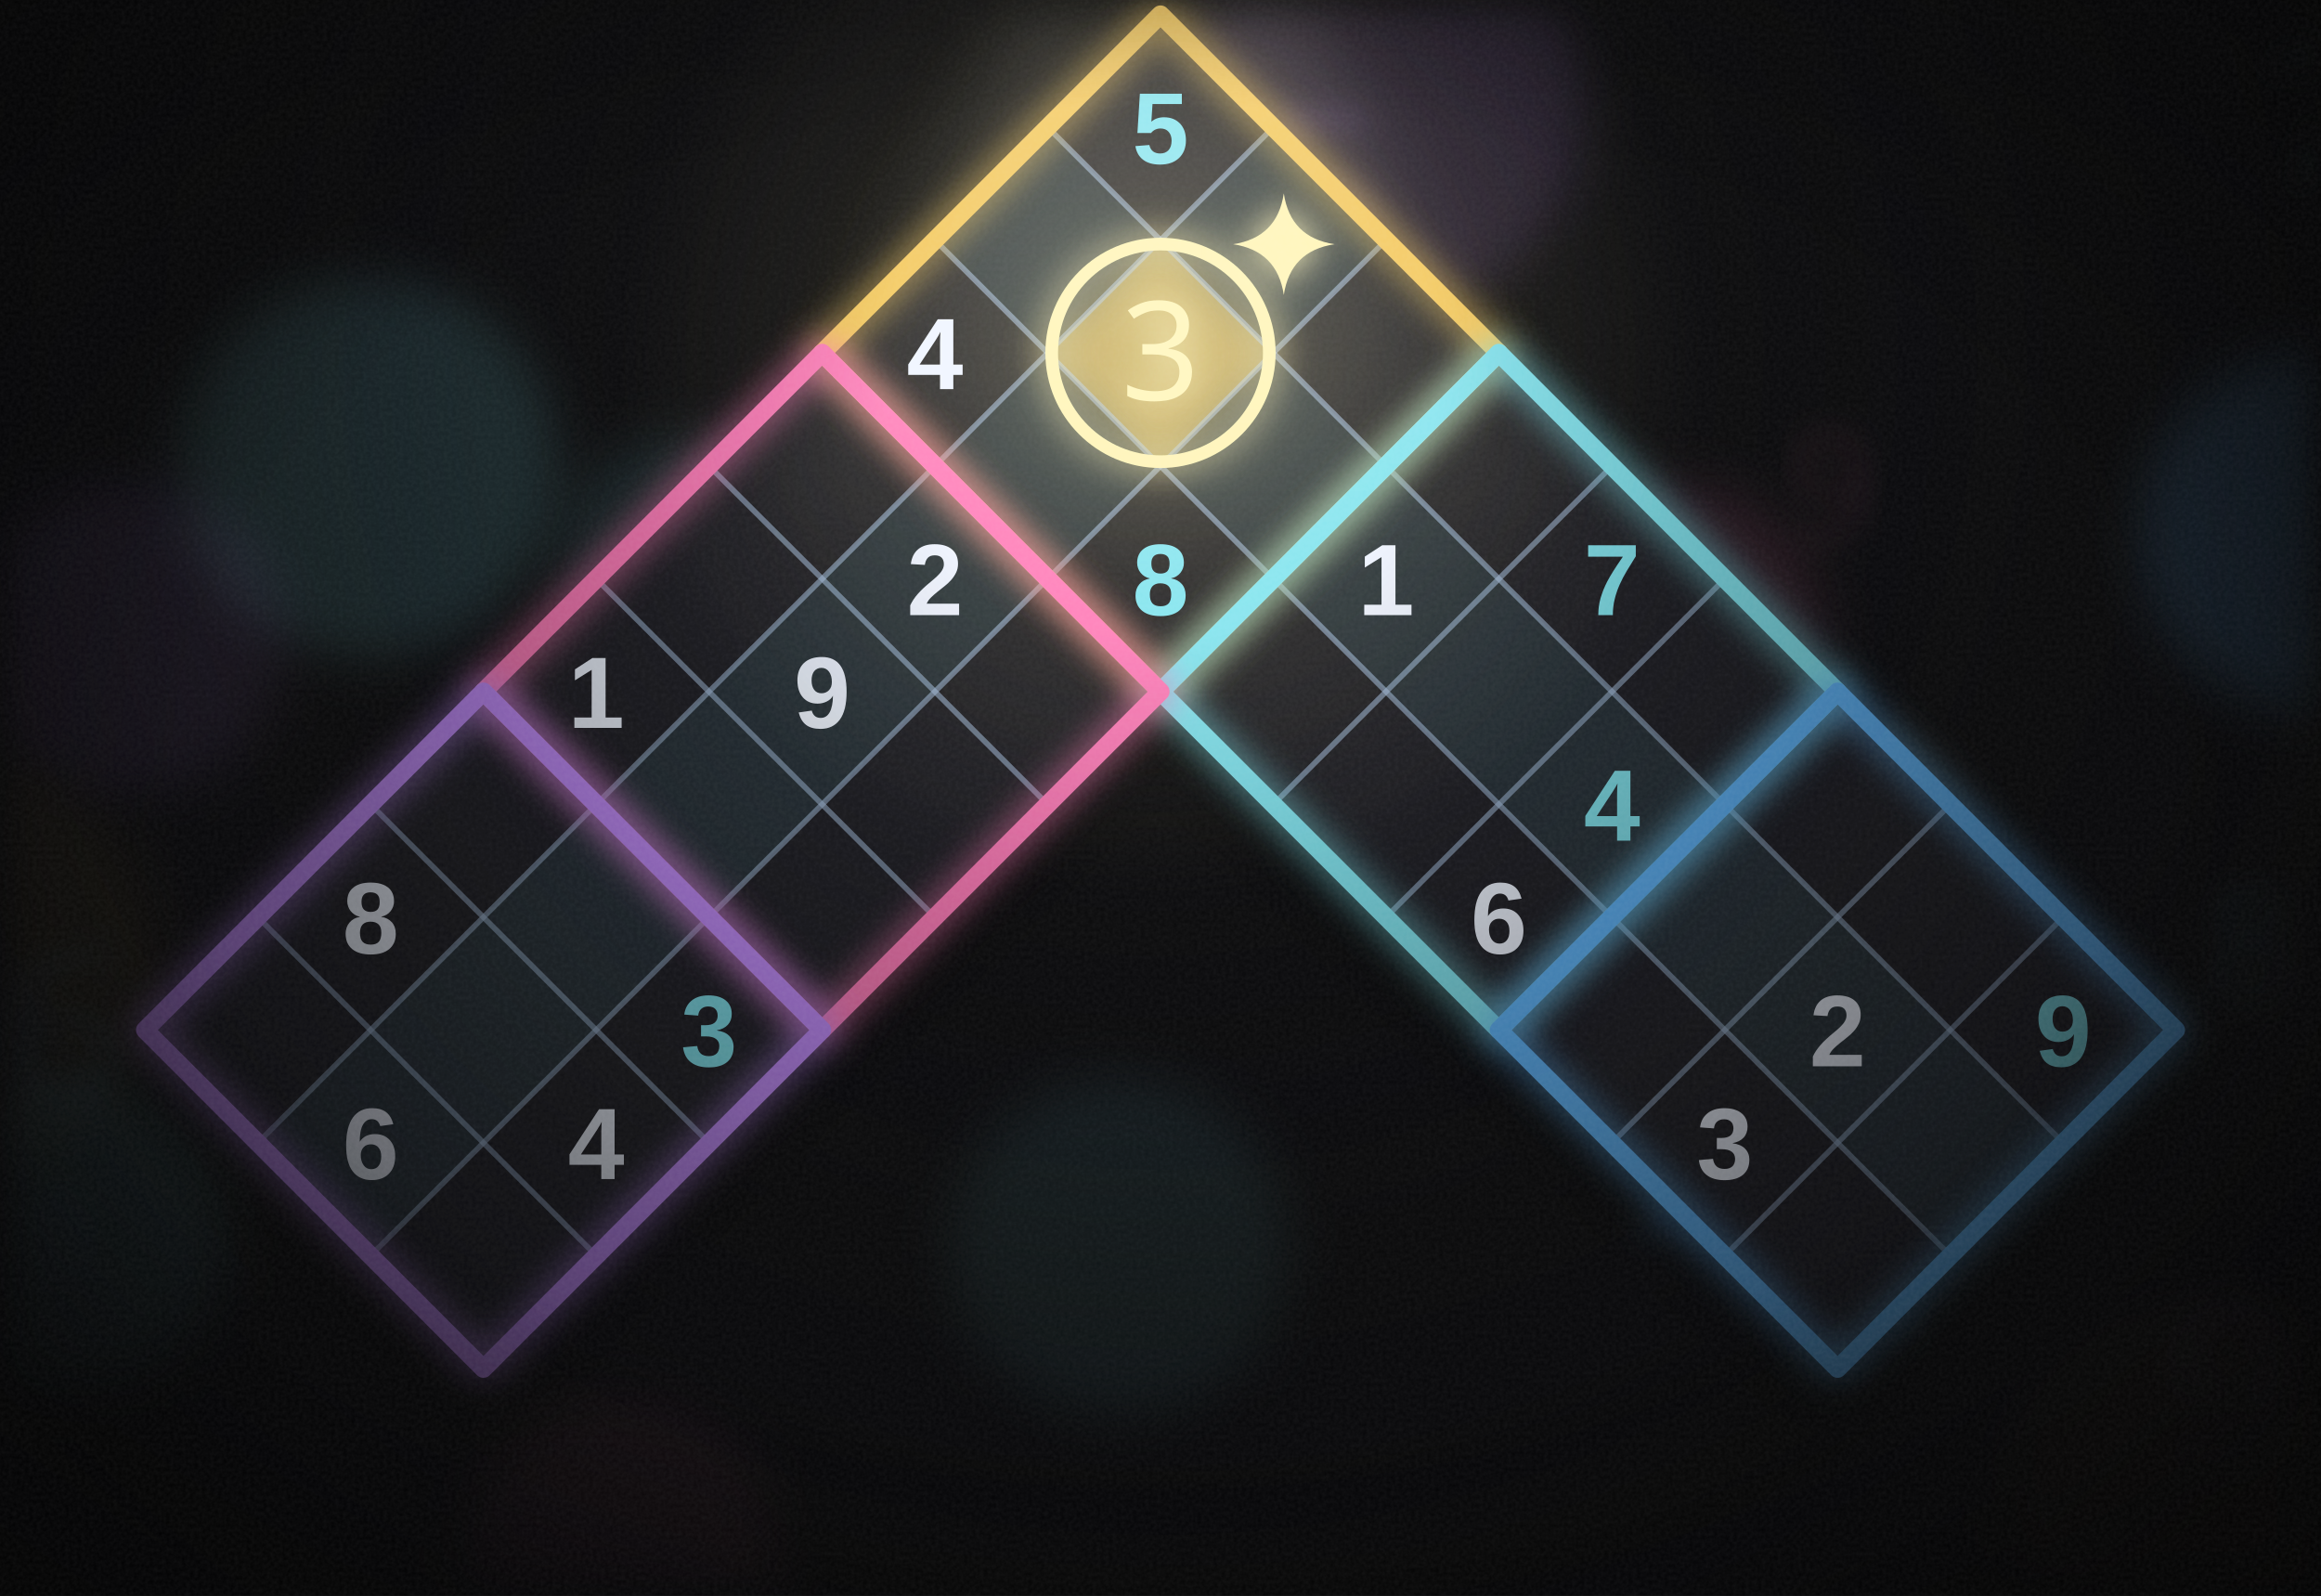
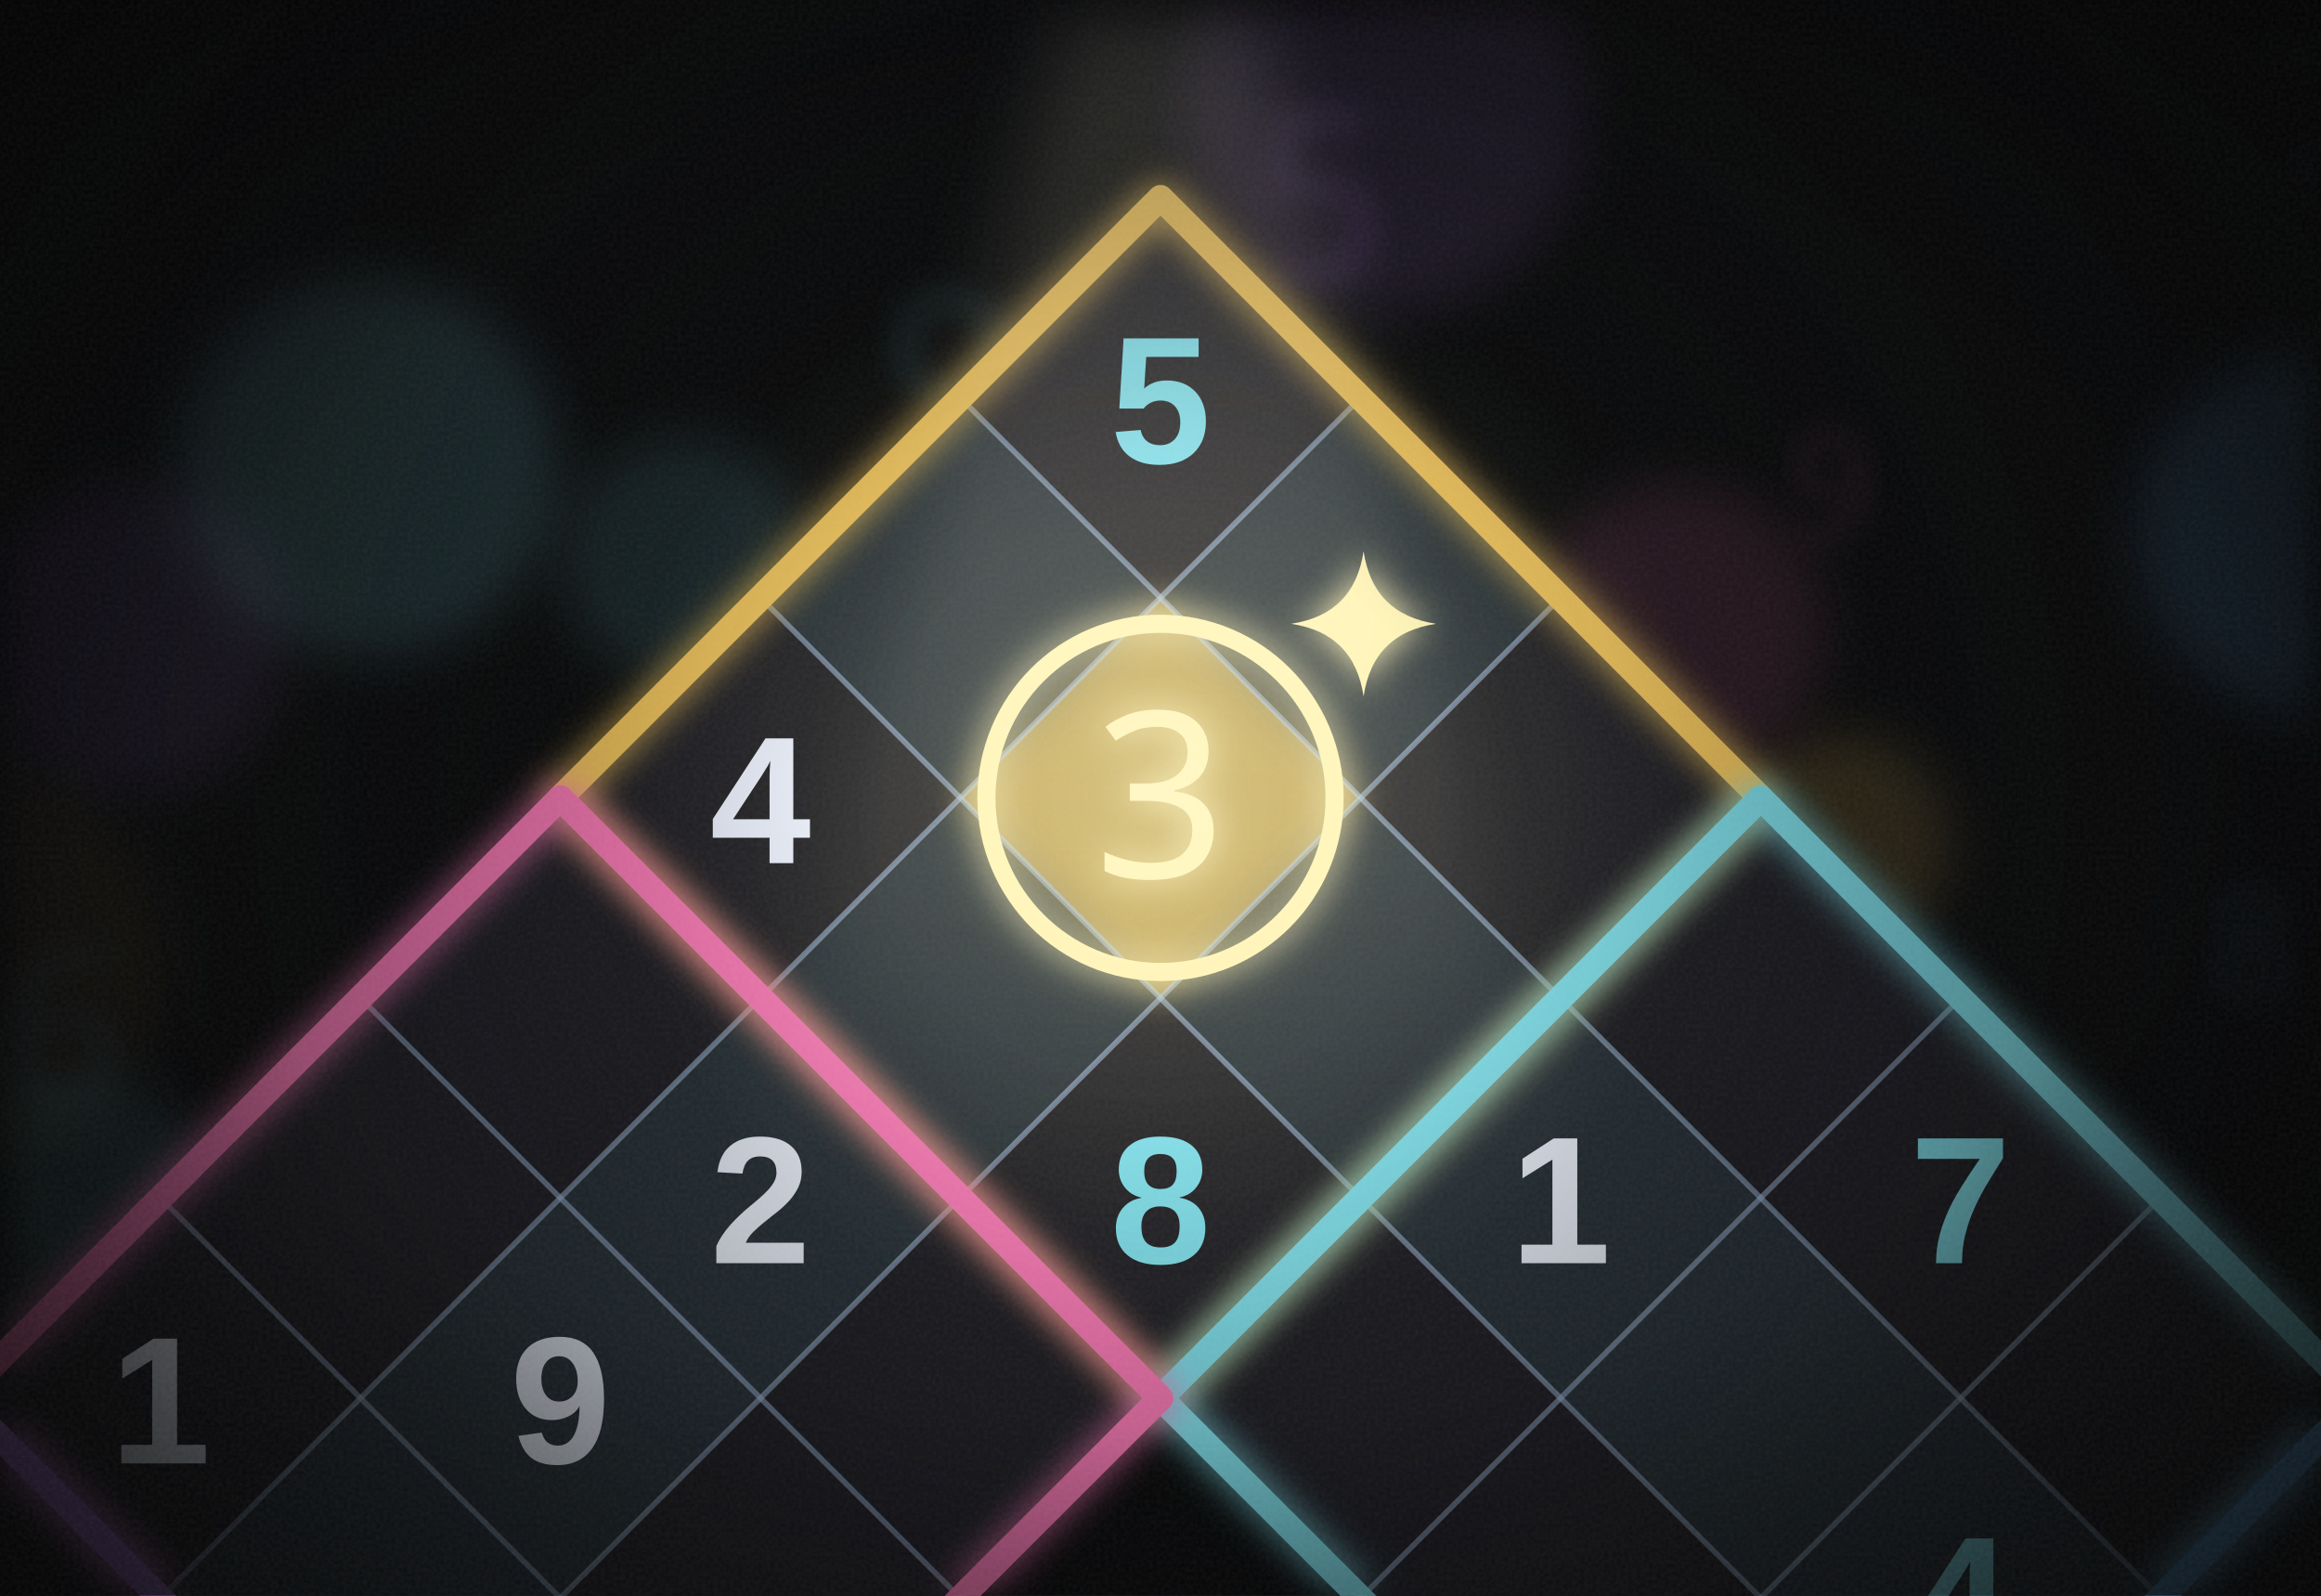
<svg xmlns="http://www.w3.org/2000/svg" viewBox="0 0 640 440" preserveAspectRatio="xMidYMid slice">
  <defs>
    <filter id="glow" x="-50%" y="-50%" width="200%" height="200%">
      <feGaussianBlur stdDeviation="5" result="b" />
      <feMerge>
        <feMergeNode in="b" />
        <feMergeNode in="SourceGraphic" />
      </feMerge>
    </filter>
    <filter id="bigglow" x="-50%" y="-50%" width="200%" height="200%">
      <feGaussianBlur stdDeviation="14" result="b" />
      <feMerge>
        <feMergeNode in="b" />
        <feMergeNode in="SourceGraphic" />
      </feMerge>
    </filter>
    <filter id="soft" x="-50%" y="-50%" width="200%" height="200%">
      <feGaussianBlur stdDeviation="10" />
    </filter>
    <filter id="dof" x="-20%" y="-20%" width="140%" height="140%">
      <feGaussianBlur stdDeviation="4" />
    </filter>
    <filter id="dof2" x="-20%" y="-20%" width="140%" height="140%">
      <feGaussianBlur stdDeviation="9" />
    </filter>
    <filter id="bokeh" x="-50%" y="-50%" width="200%" height="200%">
      <feGaussianBlur stdDeviation="7" />
    </filter>
    <filter id="shadow" x="-30%" y="-30%" width="160%" height="160%">
      <feDropShadow dx="0" dy="10" stdDeviation="10" flood-color="#000" flood-opacity=".6" />
    </filter>
    <filter id="grain" x="0" y="0" width="100%" height="100%">
      <feTurbulence type="fractalNoise" baseFrequency=".9" numOctaves="2" seed="7" />
      <feColorMatrix values="0 0 0 0 1  0 0 0 0 1  0 0 0 0 1  0 0 0 .055 0" />
    </filter>
    <linearGradient id="chrome" x1="0" y1="0" x2="0" y2="1">
      <stop offset="0" stop-color="#f6fbff" />
      <stop offset=".45" stop-color="#9fb0c4" />
      <stop offset=".55" stop-color="#58585e" />
      <stop offset="1" stop-color="#cfdbe8" />
    </linearGradient>
    <linearGradient id="gold" x1="0" y1="0" x2="0" y2="1">
      <stop offset="0" stop-color="#fff3b0" />
      <stop offset=".5" stop-color="#ffb81f" />
      <stop offset="1" stop-color="#b86a00" />
    </linearGradient>
    <radialGradient id="vig" cx="50%" cy="48%" r="75%">
      <stop offset=".55" stop-color="#000" stop-opacity="0" />
      <stop offset="1" stop-color="#000" stop-opacity=".72" />
    </radialGradient>
  </defs>
  <rect width="640" height="440" fill="#070708" />
-   <rect width="640" height="440" fill="#0b0b0d" />
+   <rect width="640" height="440" fill="#070809" />
  <circle cx="608.9" cy="416.4" r="55.7" fill="#f3c55a" opacity="0.08" filter="url(#bokeh)" />
  <circle cx="188.6" cy="154.4" r="34.3" fill="#7fe3ee" opacity="0.13" filter="url(#bokeh)" />
  <circle cx="-10.4" cy="265.3" r="56.1" fill="#f3c55a" opacity="0.09" filter="url(#bokeh)" />
  <circle cx="462.8" cy="173.8" r="40.5" fill="#ff7ab8" opacity="0.14" filter="url(#bokeh)" />
  <circle cx="19.1" cy="340.2" r="43.6" fill="#7fe3ee" opacity="0.19" filter="url(#bokeh)" />
  <circle cx="640.1" cy="146.9" r="50.4" fill="#5fb8ff" opacity="0.24" filter="url(#bokeh)" />
  <circle cx="171.3" cy="428.3" r="42.9" fill="#ff7ab8" opacity="0.11" filter="url(#bokeh)" />
  <circle cx="308.5" cy="344.1" r="47.0" fill="#7fe3ee" opacity="0.11" filter="url(#bokeh)" />
  <circle cx="101.4" cy="128.8" r="52.6" fill="#7fe3ee" opacity="0.18" filter="url(#bokeh)" />
  <circle cx="36.0" cy="176.0" r="42.7" fill="#c58cff" opacity="0.13" filter="url(#bokeh)" />
  <circle cx="381.2" cy="30.2" r="56.0" fill="#c58cff" opacity="0.13" filter="url(#bokeh)" />
  <circle cx="508.8" cy="232.5" r="30.3" fill="#f3c55a" opacity="0.19" filter="url(#bokeh)" />
  <text x="507.7" y="368.8" font-family="Arial Black, sans-serif" font-size="61" fill="#5fb8ff" opacity=".14" filter="url(#dof)">1</text>
  <text x="0.3" y="305.1" font-family="Arial Black, sans-serif" font-size="60" fill="#5fb8ff" opacity=".14" filter="url(#dof)">6</text>
  <text x="492.9" y="149.1" font-family="Arial Black, sans-serif" font-size="42" fill="#ff7ab8" opacity=".14" filter="url(#dof)">9</text>
  <text x="345.1" y="77.7" font-family="Arial Black, sans-serif" font-size="66" fill="#c58cff" opacity=".14" filter="url(#dof)">5</text>
  <text x="424.3" y="284.0" font-family="Arial Black, sans-serif" font-size="35" fill="#ff7ab8" opacity=".14" filter="url(#dof)">6</text>
  <text x="633.8" y="184.9" font-family="Arial Black, sans-serif" font-size="56" fill="#5fb8ff" opacity=".14" filter="url(#dof)">8</text>
  <text x="447.8" y="342.2" font-family="Arial Black, sans-serif" font-size="74" fill="#5fb8ff" opacity=".14" filter="url(#dof)">2</text>
  <text x="608.9" y="275.4" font-family="Arial Black, sans-serif" font-size="42" fill="#5fb8ff" opacity=".14" filter="url(#dof)">8</text>
  <text x="597.0" y="403.8" font-family="Arial Black, sans-serif" font-size="62" fill="#c58cff" opacity=".14" filter="url(#dof)">9</text>
  <text x="624.9" y="51.4" font-family="Arial Black, sans-serif" font-size="53" fill="#7fe3ee" opacity=".14" filter="url(#dof)">7</text>
  <text x="194.8" y="275.7" font-family="Arial Black, sans-serif" font-size="35" fill="#c58cff" opacity=".14" filter="url(#dof)">9</text>
  <text x="127.4" y="283.3" font-family="Arial Black, sans-serif" font-size="47" fill="#5fb8ff" opacity=".14" filter="url(#dof)">4</text>
  <text x="243.1" y="129.1" font-family="Arial Black, sans-serif" font-size="68" fill="#7fe3ee" opacity=".14" filter="url(#dof)">9</text>
  <text x="8.0" y="351.2" font-family="Arial Black, sans-serif" font-size="31" fill="#5fb8ff" opacity=".14" filter="url(#dof)">9</text>
  <g filter="url(#shadow)">
-     <polygon points="320.0,4.0 413.3,97.3 320.0,190.7 226.7,97.3" fill="#1f1f22" />
-     <polygon points="413.3,97.3 506.7,190.7 413.3,284.0 320.0,190.7" fill="#1f1f22" />
-     <polygon points="506.7,190.7 600.0,284.0 506.7,377.4 413.3,284.0" fill="#1f1f22" />
-     <polygon points="226.7,97.3 320.0,190.7 226.7,284.0 133.3,190.7" fill="#1f1f22" />
-     <polygon points="133.3,190.7 226.7,284.0 133.3,377.4 40.0,284.0" fill="#1f1f22" />
+     <polygon points="320.0,54.5 485.5,220.0 320.0,385.5 154.5,220.0" fill="#1f1f22" />
+     <polygon points="485.5,220.0 650.9,385.5 485.5,550.9 320.0,385.5" fill="#1f1f22" />
+     <polygon points="650.9,385.5 816.4,550.9 650.9,716.4 485.5,550.9" fill="#1f1f22" />
+     <polygon points="154.5,220.0 320.0,385.5 154.5,550.9 -10.9,385.5" fill="#1f1f22" />
+     <polygon points="-10.9,385.5 154.5,550.9 -10.9,716.4 -176.4,550.9" fill="#1f1f22" />
  </g>
-   <polygon points="288.9,35.1 568.9,315.1 537.8,346.2 257.8,66.2" fill="#7fe3ee" fill-opacity=".1" />
-   <polygon points="351.1,35.1 382.2,66.2 102.2,346.2 71.1,315.1" fill="#7fe3ee" fill-opacity=".1" />
-   <polygon points="320.0,66.2 351.1,97.3 320.0,128.5 288.9,97.3" fill="#f3c55a" fill-opacity=".5" filter="url(#glow)" />
-   <polygon points="320.0,4.0 351.1,35.1 320.0,66.2 288.9,35.1" fill="none" stroke="#a7bfe0" stroke-opacity=".35" stroke-width="1.5" />
-   <polygon points="351.1,35.1 382.2,66.2 351.1,97.3 320.0,66.2" fill="none" stroke="#a7bfe0" stroke-opacity=".35" stroke-width="1.5" />
-   <polygon points="382.2,66.2 413.3,97.3 382.2,128.5 351.1,97.3" fill="none" stroke="#a7bfe0" stroke-opacity=".35" stroke-width="1.5" />
-   <polygon points="288.9,35.1 320.0,66.2 288.9,97.3 257.8,66.2" fill="none" stroke="#a7bfe0" stroke-opacity=".35" stroke-width="1.5" />
-   <polygon points="320.0,66.2 351.1,97.3 320.0,128.5 288.9,97.3" fill="none" stroke="#a7bfe0" stroke-opacity=".35" stroke-width="1.5" />
-   <polygon points="351.1,97.3 382.2,128.5 351.1,159.6 320.0,128.5" fill="none" stroke="#a7bfe0" stroke-opacity=".35" stroke-width="1.5" />
-   <polygon points="257.8,66.2 288.9,97.3 257.8,128.5 226.7,97.3" fill="none" stroke="#a7bfe0" stroke-opacity=".35" stroke-width="1.5" />
-   <polygon points="288.9,97.3 320.0,128.5 288.9,159.6 257.8,128.5" fill="none" stroke="#a7bfe0" stroke-opacity=".35" stroke-width="1.5" />
-   <polygon points="320.0,128.5 351.1,159.6 320.0,190.7 288.9,159.6" fill="none" stroke="#a7bfe0" stroke-opacity=".35" stroke-width="1.5" />
-   <polygon points="413.3,97.3 444.5,128.5 413.3,159.6 382.2,128.5" fill="none" stroke="#a7bfe0" stroke-opacity=".35" stroke-width="1.5" />
-   <polygon points="444.5,128.5 475.6,159.6 444.5,190.7 413.3,159.6" fill="none" stroke="#a7bfe0" stroke-opacity=".35" stroke-width="1.5" />
-   <polygon points="475.6,159.6 506.7,190.7 475.6,221.8 444.5,190.7" fill="none" stroke="#a7bfe0" stroke-opacity=".35" stroke-width="1.5" />
-   <polygon points="382.2,128.5 413.3,159.6 382.2,190.7 351.1,159.6" fill="none" stroke="#a7bfe0" stroke-opacity=".35" stroke-width="1.5" />
-   <polygon points="413.3,159.6 444.5,190.7 413.3,221.8 382.2,190.7" fill="none" stroke="#a7bfe0" stroke-opacity=".35" stroke-width="1.5" />
-   <polygon points="444.5,190.7 475.6,221.8 444.5,252.9 413.3,221.8" fill="none" stroke="#a7bfe0" stroke-opacity=".35" stroke-width="1.5" />
-   <polygon points="351.1,159.6 382.2,190.7 351.1,221.8 320.0,190.7" fill="none" stroke="#a7bfe0" stroke-opacity=".35" stroke-width="1.5" />
-   <polygon points="382.2,190.7 413.3,221.8 382.2,252.9 351.1,221.8" fill="none" stroke="#a7bfe0" stroke-opacity=".35" stroke-width="1.5" />
-   <polygon points="413.3,221.8 444.5,252.9 413.3,284.0 382.2,252.9" fill="none" stroke="#a7bfe0" stroke-opacity=".35" stroke-width="1.5" />
-   <polygon points="506.7,190.7 537.8,221.8 506.7,252.9 475.6,221.8" fill="none" stroke="#a7bfe0" stroke-opacity=".35" stroke-width="1.5" />
-   <polygon points="537.8,221.8 568.9,252.9 537.8,284.0 506.7,252.9" fill="none" stroke="#a7bfe0" stroke-opacity=".35" stroke-width="1.5" />
-   <polygon points="568.9,252.9 600.0,284.0 568.9,315.1 537.8,284.0" fill="none" stroke="#a7bfe0" stroke-opacity=".35" stroke-width="1.5" />
-   <polygon points="475.6,221.8 506.7,252.9 475.6,284.0 444.5,252.9" fill="none" stroke="#a7bfe0" stroke-opacity=".35" stroke-width="1.5" />
-   <polygon points="506.7,252.9 537.8,284.0 506.7,315.1 475.6,284.0" fill="none" stroke="#a7bfe0" stroke-opacity=".35" stroke-width="1.5" />
-   <polygon points="537.8,284.0 568.9,315.1 537.8,346.2 506.7,315.1" fill="none" stroke="#a7bfe0" stroke-opacity=".35" stroke-width="1.5" />
-   <polygon points="444.5,252.9 475.6,284.0 444.5,315.1 413.3,284.0" fill="none" stroke="#a7bfe0" stroke-opacity=".35" stroke-width="1.5" />
-   <polygon points="475.6,284.0 506.7,315.1 475.6,346.2 444.5,315.1" fill="none" stroke="#a7bfe0" stroke-opacity=".35" stroke-width="1.5" />
-   <polygon points="506.7,315.1 537.8,346.2 506.7,377.4 475.6,346.2" fill="none" stroke="#a7bfe0" stroke-opacity=".35" stroke-width="1.5" />
-   <polygon points="226.7,97.3 257.8,128.5 226.7,159.6 195.5,128.5" fill="none" stroke="#a7bfe0" stroke-opacity=".35" stroke-width="1.5" />
-   <polygon points="257.8,128.5 288.9,159.6 257.8,190.7 226.7,159.6" fill="none" stroke="#a7bfe0" stroke-opacity=".35" stroke-width="1.5" />
-   <polygon points="288.9,159.6 320.0,190.7 288.9,221.8 257.8,190.7" fill="none" stroke="#a7bfe0" stroke-opacity=".35" stroke-width="1.5" />
-   <polygon points="195.5,128.5 226.7,159.6 195.5,190.7 164.4,159.6" fill="none" stroke="#a7bfe0" stroke-opacity=".35" stroke-width="1.5" />
-   <polygon points="226.7,159.6 257.8,190.7 226.7,221.8 195.5,190.7" fill="none" stroke="#a7bfe0" stroke-opacity=".35" stroke-width="1.5" />
-   <polygon points="257.8,190.7 288.9,221.8 257.8,252.9 226.7,221.8" fill="none" stroke="#a7bfe0" stroke-opacity=".35" stroke-width="1.5" />
-   <polygon points="164.4,159.6 195.5,190.7 164.4,221.8 133.3,190.7" fill="none" stroke="#a7bfe0" stroke-opacity=".35" stroke-width="1.5" />
-   <polygon points="195.5,190.7 226.7,221.8 195.5,252.9 164.4,221.8" fill="none" stroke="#a7bfe0" stroke-opacity=".35" stroke-width="1.5" />
-   <polygon points="226.7,221.8 257.8,252.9 226.7,284.0 195.5,252.9" fill="none" stroke="#a7bfe0" stroke-opacity=".35" stroke-width="1.5" />
-   <polygon points="133.3,190.7 164.4,221.8 133.3,252.9 102.2,221.8" fill="none" stroke="#a7bfe0" stroke-opacity=".35" stroke-width="1.5" />
-   <polygon points="164.4,221.8 195.5,252.9 164.4,284.0 133.3,252.9" fill="none" stroke="#a7bfe0" stroke-opacity=".35" stroke-width="1.5" />
-   <polygon points="195.5,252.9 226.7,284.0 195.5,315.1 164.4,284.0" fill="none" stroke="#a7bfe0" stroke-opacity=".35" stroke-width="1.5" />
-   <polygon points="102.2,221.8 133.3,252.9 102.2,284.0 71.1,252.9" fill="none" stroke="#a7bfe0" stroke-opacity=".35" stroke-width="1.5" />
-   <polygon points="133.3,252.9 164.4,284.0 133.3,315.1 102.2,284.0" fill="none" stroke="#a7bfe0" stroke-opacity=".35" stroke-width="1.5" />
-   <polygon points="164.4,284.0 195.5,315.1 164.4,346.2 133.3,315.1" fill="none" stroke="#a7bfe0" stroke-opacity=".35" stroke-width="1.5" />
-   <polygon points="71.1,252.9 102.2,284.0 71.1,315.1 40.0,284.0" fill="none" stroke="#a7bfe0" stroke-opacity=".35" stroke-width="1.5" />
-   <polygon points="102.2,284.0 133.3,315.1 102.2,346.2 71.1,315.1" fill="none" stroke="#a7bfe0" stroke-opacity=".35" stroke-width="1.5" />
-   <polygon points="133.3,315.1 164.4,346.2 133.3,377.4 102.2,346.2" fill="none" stroke="#a7bfe0" stroke-opacity=".35" stroke-width="1.5" />
-   <polygon points="320.0,4.0 413.3,97.3 320.0,190.7 226.7,97.3" fill="none" stroke="#f3c55a" stroke-width="5" stroke-linejoin="round" filter="url(#glow)" />
-   <polygon points="413.3,97.3 506.7,190.7 413.3,284.0 320.0,190.7" fill="none" stroke="#7fe3ee" stroke-width="5" stroke-linejoin="round" filter="url(#glow)" />
-   <polygon points="506.7,190.7 600.0,284.0 506.7,377.4 413.3,284.0" fill="none" stroke="#5fb8ff" stroke-width="5" stroke-linejoin="round" filter="url(#glow)" />
-   <polygon points="226.7,97.3 320.0,190.7 226.7,284.0 133.3,190.7" fill="none" stroke="#ff7ab8" stroke-width="5" stroke-linejoin="round" filter="url(#glow)" />
-   <polygon points="133.3,190.7 226.7,284.0 133.3,377.4 40.0,284.0" fill="none" stroke="#c58cff" stroke-width="5" stroke-linejoin="round" filter="url(#glow)" />
-   <text x="320.0" y="45.1" font-family="Arial, sans-serif" font-size="28" font-weight="800" text-anchor="middle" fill="#7fe3ee">5</text>
-   <text x="320.0" y="169.6" font-family="Arial, sans-serif" font-size="28" font-weight="800" text-anchor="middle" fill="#7fe3ee">8</text>
-   <text x="444.5" y="169.6" font-family="Arial, sans-serif" font-size="28" font-weight="800" text-anchor="middle" fill="#7fe3ee">7</text>
-   <text x="506.7" y="294.0" font-family="Arial, sans-serif" font-size="28" font-weight="800" text-anchor="middle" fill="#eef4ff">2</text>
-   <text x="226.7" y="200.7" font-family="Arial, sans-serif" font-size="28" font-weight="800" text-anchor="middle" fill="#eef4ff">9</text>
-   <text x="164.4" y="325.1" font-family="Arial, sans-serif" font-size="28" font-weight="800" text-anchor="middle" fill="#eef4ff">4</text>
-   <text x="413.3" y="262.9" font-family="Arial, sans-serif" font-size="28" font-weight="800" text-anchor="middle" fill="#eef4ff">6</text>
-   <text x="164.4" y="200.7" font-family="Arial, sans-serif" font-size="28" font-weight="800" text-anchor="middle" fill="#eef4ff">1</text>
-   <text x="102.2" y="325.1" font-family="Arial, sans-serif" font-size="28" font-weight="800" text-anchor="middle" fill="#eef4ff">6</text>
-   <text x="382.2" y="169.6" font-family="Arial, sans-serif" font-size="28" font-weight="800" text-anchor="middle" fill="#eef4ff">1</text>
-   <text x="568.9" y="294.0" font-family="Arial, sans-serif" font-size="28" font-weight="800" text-anchor="middle" fill="#7fe3ee">9</text>
-   <text x="195.5" y="294.0" font-family="Arial, sans-serif" font-size="28" font-weight="800" text-anchor="middle" fill="#7fe3ee">3</text>
-   <text x="257.8" y="107.3" font-family="Arial, sans-serif" font-size="28" font-weight="800" text-anchor="middle" fill="#eef4ff">4</text>
-   <text x="257.8" y="169.6" font-family="Arial, sans-serif" font-size="28" font-weight="800" text-anchor="middle" fill="#eef4ff">2</text>
-   <text x="444.5" y="231.8" font-family="Arial, sans-serif" font-size="28" font-weight="800" text-anchor="middle" fill="#7fe3ee">4</text>
-   <text x="475.6" y="325.1" font-family="Arial, sans-serif" font-size="28" font-weight="800" text-anchor="middle" fill="#eef4ff">3</text>
-   <text x="102.2" y="262.9" font-family="Arial, sans-serif" font-size="28" font-weight="800" text-anchor="middle" fill="#eef4ff">8</text>
-   <circle cx="320.0" cy="97.3" r="30" fill="none" stroke="#fff3b0" stroke-width="3.5" filter="url(#glow)" />
-   <text x="320.0" y="110.3" font-family="Arial Black, sans-serif" font-size="38" text-anchor="middle" fill="#fff3b0" filter="url(#glow)">3</text>
+   <polygon points="264.8,109.7 761.2,606.1 706.1,661.2 209.7,164.8" fill="#7fe3ee" fill-opacity=".1" />
+   <polygon points="375.2,109.7 430.3,164.8 -66.1,661.2 -121.2,606.1" fill="#7fe3ee" fill-opacity=".1" />
+   <polygon points="320.0,164.8 375.2,220.0 320.0,275.2 264.8,220.0" fill="#f3c55a" fill-opacity=".5" filter="url(#glow)" />
+   <polygon points="320.0,54.5 375.2,109.7 320.0,164.8 264.8,109.7" fill="none" stroke="#a7bfe0" stroke-opacity=".35" stroke-width="1.5" />
+   <polygon points="375.2,109.7 430.3,164.8 375.2,220.0 320.0,164.8" fill="none" stroke="#a7bfe0" stroke-opacity=".35" stroke-width="1.5" />
+   <polygon points="430.3,164.8 485.5,220.0 430.3,275.2 375.2,220.0" fill="none" stroke="#a7bfe0" stroke-opacity=".35" stroke-width="1.5" />
+   <polygon points="264.8,109.7 320.0,164.8 264.8,220.0 209.7,164.8" fill="none" stroke="#a7bfe0" stroke-opacity=".35" stroke-width="1.5" />
+   <polygon points="320.0,164.8 375.2,220.0 320.0,275.2 264.8,220.0" fill="none" stroke="#a7bfe0" stroke-opacity=".35" stroke-width="1.5" />
+   <polygon points="375.2,220.0 430.3,275.2 375.2,330.3 320.0,275.2" fill="none" stroke="#a7bfe0" stroke-opacity=".35" stroke-width="1.5" />
+   <polygon points="209.7,164.8 264.8,220.0 209.7,275.2 154.5,220.0" fill="none" stroke="#a7bfe0" stroke-opacity=".35" stroke-width="1.5" />
+   <polygon points="264.8,220.0 320.0,275.2 264.8,330.3 209.7,275.2" fill="none" stroke="#a7bfe0" stroke-opacity=".35" stroke-width="1.5" />
+   <polygon points="320.0,275.2 375.2,330.3 320.0,385.5 264.8,330.3" fill="none" stroke="#a7bfe0" stroke-opacity=".35" stroke-width="1.5" />
+   <polygon points="485.5,220.0 540.6,275.2 485.5,330.3 430.3,275.2" fill="none" stroke="#a7bfe0" stroke-opacity=".35" stroke-width="1.5" />
+   <polygon points="540.6,275.2 595.8,330.3 540.6,385.5 485.5,330.3" fill="none" stroke="#a7bfe0" stroke-opacity=".35" stroke-width="1.5" />
+   <polygon points="595.8,330.3 650.9,385.5 595.8,440.6 540.6,385.5" fill="none" stroke="#a7bfe0" stroke-opacity=".35" stroke-width="1.5" />
+   <polygon points="430.3,275.2 485.5,330.3 430.3,385.5 375.2,330.3" fill="none" stroke="#a7bfe0" stroke-opacity=".35" stroke-width="1.5" />
+   <polygon points="485.5,330.3 540.6,385.5 485.5,440.6 430.3,385.5" fill="none" stroke="#a7bfe0" stroke-opacity=".35" stroke-width="1.5" />
+   <polygon points="540.6,385.5 595.8,440.6 540.6,495.8 485.5,440.6" fill="none" stroke="#a7bfe0" stroke-opacity=".35" stroke-width="1.5" />
+   <polygon points="375.2,330.3 430.3,385.5 375.2,440.6 320.0,385.5" fill="none" stroke="#a7bfe0" stroke-opacity=".35" stroke-width="1.5" />
+   <polygon points="430.3,385.5 485.5,440.6 430.3,495.8 375.2,440.6" fill="none" stroke="#a7bfe0" stroke-opacity=".35" stroke-width="1.5" />
+   <polygon points="485.5,440.6 540.6,495.8 485.5,550.9 430.3,495.8" fill="none" stroke="#a7bfe0" stroke-opacity=".35" stroke-width="1.5" />
+   <polygon points="650.9,385.5 706.1,440.6 650.9,495.8 595.8,440.6" fill="none" stroke="#a7bfe0" stroke-opacity=".35" stroke-width="1.5" />
+   <polygon points="706.1,440.6 761.2,495.8 706.1,550.9 650.9,495.8" fill="none" stroke="#a7bfe0" stroke-opacity=".35" stroke-width="1.5" />
+   <polygon points="761.2,495.8 816.4,550.9 761.2,606.1 706.1,550.9" fill="none" stroke="#a7bfe0" stroke-opacity=".35" stroke-width="1.5" />
+   <polygon points="595.8,440.6 650.9,495.8 595.8,550.9 540.6,495.8" fill="none" stroke="#a7bfe0" stroke-opacity=".35" stroke-width="1.5" />
+   <polygon points="650.9,495.8 706.1,550.9 650.9,606.1 595.8,550.9" fill="none" stroke="#a7bfe0" stroke-opacity=".35" stroke-width="1.5" />
+   <polygon points="706.1,550.9 761.2,606.1 706.1,661.2 650.9,606.1" fill="none" stroke="#a7bfe0" stroke-opacity=".35" stroke-width="1.5" />
+   <polygon points="540.6,495.8 595.8,550.9 540.6,606.1 485.5,550.9" fill="none" stroke="#a7bfe0" stroke-opacity=".35" stroke-width="1.5" />
+   <polygon points="595.8,550.9 650.9,606.1 595.8,661.2 540.6,606.1" fill="none" stroke="#a7bfe0" stroke-opacity=".35" stroke-width="1.5" />
+   <polygon points="650.9,606.1 706.1,661.2 650.9,716.4 595.8,661.2" fill="none" stroke="#a7bfe0" stroke-opacity=".35" stroke-width="1.5" />
+   <polygon points="154.5,220.0 209.7,275.2 154.5,330.3 99.4,275.2" fill="none" stroke="#a7bfe0" stroke-opacity=".35" stroke-width="1.5" />
+   <polygon points="209.7,275.2 264.8,330.3 209.7,385.5 154.5,330.3" fill="none" stroke="#a7bfe0" stroke-opacity=".35" stroke-width="1.5" />
+   <polygon points="264.8,330.3 320.0,385.5 264.8,440.6 209.7,385.5" fill="none" stroke="#a7bfe0" stroke-opacity=".35" stroke-width="1.5" />
+   <polygon points="99.4,275.2 154.5,330.3 99.4,385.5 44.2,330.3" fill="none" stroke="#a7bfe0" stroke-opacity=".35" stroke-width="1.5" />
+   <polygon points="154.5,330.3 209.7,385.5 154.5,440.6 99.4,385.5" fill="none" stroke="#a7bfe0" stroke-opacity=".35" stroke-width="1.5" />
+   <polygon points="209.7,385.5 264.8,440.6 209.7,495.8 154.5,440.6" fill="none" stroke="#a7bfe0" stroke-opacity=".35" stroke-width="1.5" />
+   <polygon points="44.2,330.3 99.4,385.5 44.2,440.6 -10.9,385.5" fill="none" stroke="#a7bfe0" stroke-opacity=".35" stroke-width="1.5" />
+   <polygon points="99.4,385.5 154.5,440.6 99.4,495.8 44.2,440.6" fill="none" stroke="#a7bfe0" stroke-opacity=".35" stroke-width="1.5" />
+   <polygon points="154.5,440.6 209.7,495.8 154.5,550.9 99.4,495.8" fill="none" stroke="#a7bfe0" stroke-opacity=".35" stroke-width="1.5" />
+   <polygon points="-10.9,385.5 44.2,440.6 -10.9,495.8 -66.1,440.6" fill="none" stroke="#a7bfe0" stroke-opacity=".35" stroke-width="1.5" />
+   <polygon points="44.2,440.6 99.4,495.8 44.2,550.9 -10.9,495.8" fill="none" stroke="#a7bfe0" stroke-opacity=".35" stroke-width="1.5" />
+   <polygon points="99.4,495.8 154.5,550.9 99.4,606.1 44.2,550.9" fill="none" stroke="#a7bfe0" stroke-opacity=".35" stroke-width="1.5" />
+   <polygon points="-66.1,440.6 -10.9,495.8 -66.1,550.9 -121.2,495.8" fill="none" stroke="#a7bfe0" stroke-opacity=".35" stroke-width="1.5" />
+   <polygon points="-10.9,495.8 44.2,550.9 -10.9,606.1 -66.1,550.9" fill="none" stroke="#a7bfe0" stroke-opacity=".35" stroke-width="1.5" />
+   <polygon points="44.2,550.9 99.4,606.1 44.2,661.2 -10.9,606.1" fill="none" stroke="#a7bfe0" stroke-opacity=".35" stroke-width="1.5" />
+   <polygon points="-121.2,495.8 -66.1,550.9 -121.2,606.1 -176.4,550.9" fill="none" stroke="#a7bfe0" stroke-opacity=".35" stroke-width="1.5" />
+   <polygon points="-66.1,550.9 -10.9,606.1 -66.1,661.2 -121.2,606.1" fill="none" stroke="#a7bfe0" stroke-opacity=".35" stroke-width="1.5" />
+   <polygon points="-10.9,606.1 44.2,661.2 -10.9,716.4 -66.1,661.2" fill="none" stroke="#a7bfe0" stroke-opacity=".35" stroke-width="1.5" />
+   <polygon points="320.0,54.5 485.5,220.0 320.0,385.5 154.5,220.0" fill="none" stroke="#f3c55a" stroke-width="7" stroke-linejoin="round" filter="url(#glow)" />
+   <polygon points="485.5,220.0 650.9,385.5 485.5,550.9 320.0,385.5" fill="none" stroke="#7fe3ee" stroke-width="7" stroke-linejoin="round" filter="url(#glow)" />
+   <polygon points="650.9,385.5 816.4,550.9 650.9,716.4 485.5,550.9" fill="none" stroke="#5fb8ff" stroke-width="7" stroke-linejoin="round" filter="url(#glow)" />
+   <polygon points="154.5,220.0 320.0,385.5 154.5,550.9 -10.9,385.5" fill="none" stroke="#ff7ab8" stroke-width="7" stroke-linejoin="round" filter="url(#glow)" />
+   <polygon points="-10.9,385.5 154.5,550.9 -10.9,716.4 -176.4,550.9" fill="none" stroke="#c58cff" stroke-width="7" stroke-linejoin="round" filter="url(#glow)" />
+   <text x="320.0" y="127.7" font-family="Arial, sans-serif" font-size="50" font-weight="800" text-anchor="middle" fill="#7fe3ee">5</text>
+   <text x="320.0" y="348.3" font-family="Arial, sans-serif" font-size="50" font-weight="800" text-anchor="middle" fill="#7fe3ee">8</text>
+   <text x="540.6" y="348.3" font-family="Arial, sans-serif" font-size="50" font-weight="800" text-anchor="middle" fill="#7fe3ee">7</text>
+   <text x="650.9" y="568.9" font-family="Arial, sans-serif" font-size="50" font-weight="800" text-anchor="middle" fill="#eef4ff">2</text>
+   <text x="154.5" y="403.5" font-family="Arial, sans-serif" font-size="50" font-weight="800" text-anchor="middle" fill="#eef4ff">9</text>
+   <text x="44.2" y="624.1" font-family="Arial, sans-serif" font-size="50" font-weight="800" text-anchor="middle" fill="#eef4ff">4</text>
+   <text x="485.5" y="513.8" font-family="Arial, sans-serif" font-size="50" font-weight="800" text-anchor="middle" fill="#eef4ff">6</text>
+   <text x="44.2" y="403.5" font-family="Arial, sans-serif" font-size="50" font-weight="800" text-anchor="middle" fill="#eef4ff">1</text>
+   <text x="-66.1" y="624.1" font-family="Arial, sans-serif" font-size="50" font-weight="800" text-anchor="middle" fill="#eef4ff">6</text>
+   <text x="430.3" y="348.3" font-family="Arial, sans-serif" font-size="50" font-weight="800" text-anchor="middle" fill="#eef4ff">1</text>
+   <text x="761.2" y="568.9" font-family="Arial, sans-serif" font-size="50" font-weight="800" text-anchor="middle" fill="#7fe3ee">9</text>
+   <text x="99.4" y="568.9" font-family="Arial, sans-serif" font-size="50" font-weight="800" text-anchor="middle" fill="#7fe3ee">3</text>
+   <text x="209.7" y="238.0" font-family="Arial, sans-serif" font-size="50" font-weight="800" text-anchor="middle" fill="#eef4ff">4</text>
+   <text x="209.7" y="348.3" font-family="Arial, sans-serif" font-size="50" font-weight="800" text-anchor="middle" fill="#eef4ff">2</text>
+   <text x="540.6" y="458.6" font-family="Arial, sans-serif" font-size="50" font-weight="800" text-anchor="middle" fill="#7fe3ee">4</text>
+   <text x="595.8" y="624.1" font-family="Arial, sans-serif" font-size="50" font-weight="800" text-anchor="middle" fill="#eef4ff">3</text>
+   <text x="-66.1" y="513.8" font-family="Arial, sans-serif" font-size="50" font-weight="800" text-anchor="middle" fill="#eef4ff">8</text>
+   <circle cx="320.0" cy="220.0" r="48" fill="none" stroke="#fff3b0" stroke-width="5" filter="url(#glow)" />
+   <text x="320.0" y="242.0" font-family="Arial Black, sans-serif" font-size="64" text-anchor="middle" fill="#fff3b0" filter="url(#glow)">3</text>
  <g opacity="1" filter="url(#glow)">
-     <path d="M354.0,53.338 Q355.82,65.518 368.0,67.338 Q355.82,69.158 354.0,81.338 Q352.18,69.158 340.0,67.338 Q352.18,65.518 354.0,53.338Z" fill="#fff3b0" />
+     <path d="M376.0,152.0 Q378.6,169.4 396.0,172.0 Q378.6,174.6 376.0,192.0 Q373.4,174.6 356.0,172.0 Q373.4,169.4 376.0,152.0Z" fill="#fff3b0" />
  </g>
  <defs>
-     <radialGradient id="cv320x97" gradientUnits="userSpaceOnUse" cx="320.0" cy="97.3" r="430">
+     <radialGradient id="cv320x220" gradientUnits="userSpaceOnUse" cx="320.0" cy="220.0" r="430">
      <stop offset=".18" stop-color="#040405" stop-opacity="0" />
      <stop offset=".62" stop-color="#040405" stop-opacity="0.48" />
      <stop offset="1" stop-color="#040405" stop-opacity="0.88" />
    </radialGradient>
-     <linearGradient id="cb320x97" x1="0" y1="0" x2="0" y2="1">
+     <linearGradient id="cb320x220" x1="0" y1="0" x2="0" y2="1">
      <stop offset="0" stop-color="#fff6e0" stop-opacity=".22" />
      <stop offset="1" stop-color="#fff6e0" stop-opacity="0" />
    </linearGradient>
  </defs>
-   <polygon points="310.0,-60.0 330.0,-60.0 430.0,152.4 210.0,152.4" fill="url(#cb320x97)" filter="url(#soft)" style="mix-blend-mode:screen" />
-   <rect width="640" height="440" fill="url(#cv320x97)" />
-   <radialGradient id="ck320x97">
+   <polygon points="310.0,-60.0 330.0,-60.0 430.0,318.0 210.0,318.0" fill="url(#cb320x220)" filter="url(#soft)" style="mix-blend-mode:screen" />
+   <rect width="640" height="440" fill="url(#cv320x220)" />
+   <radialGradient id="ck320x220">
    <stop offset="0" stop-color="#fff3b0" stop-opacity=".3" />
    <stop offset=".45" stop-color="#fff3b0" stop-opacity=".1" />
    <stop offset="1" stop-color="#fff3b0" stop-opacity="0" />
  </radialGradient>
-   <circle cx="320.0" cy="97.3" r="150" fill="url(#ck320x97)" style="mix-blend-mode:screen" />
+   <circle cx="320.0" cy="220.0" r="150" fill="url(#ck320x220)" style="mix-blend-mode:screen" />
  <rect width="640" height="440" fill="url(#vig)" />
  <rect width="640" height="440" filter="url(#grain)" opacity="1" />
</svg>
